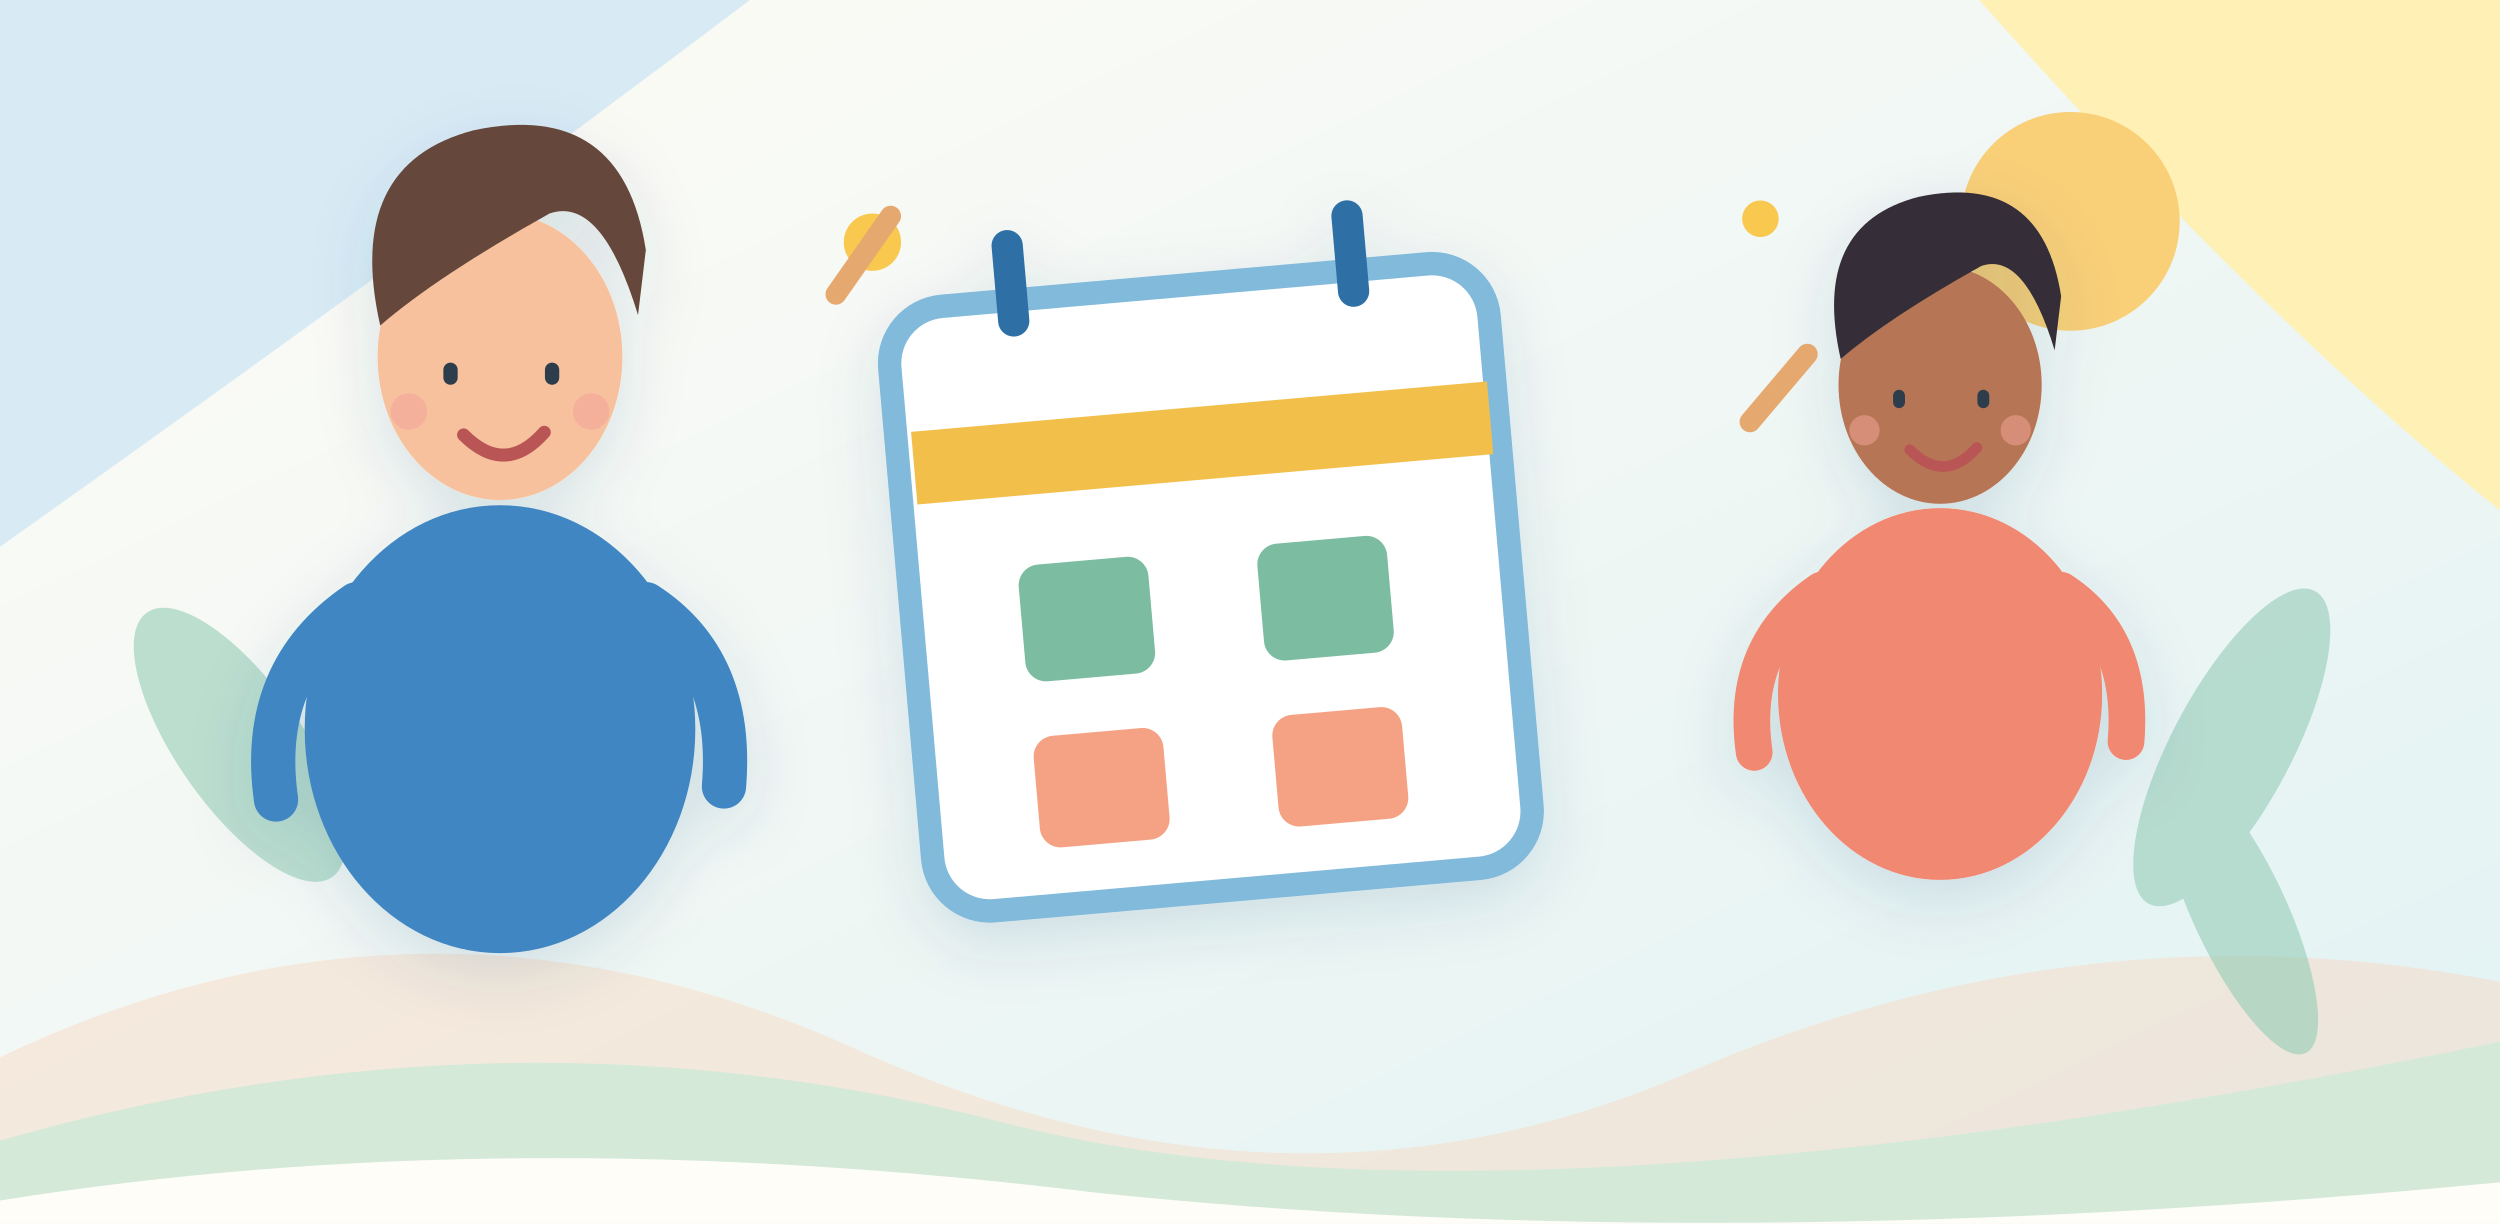
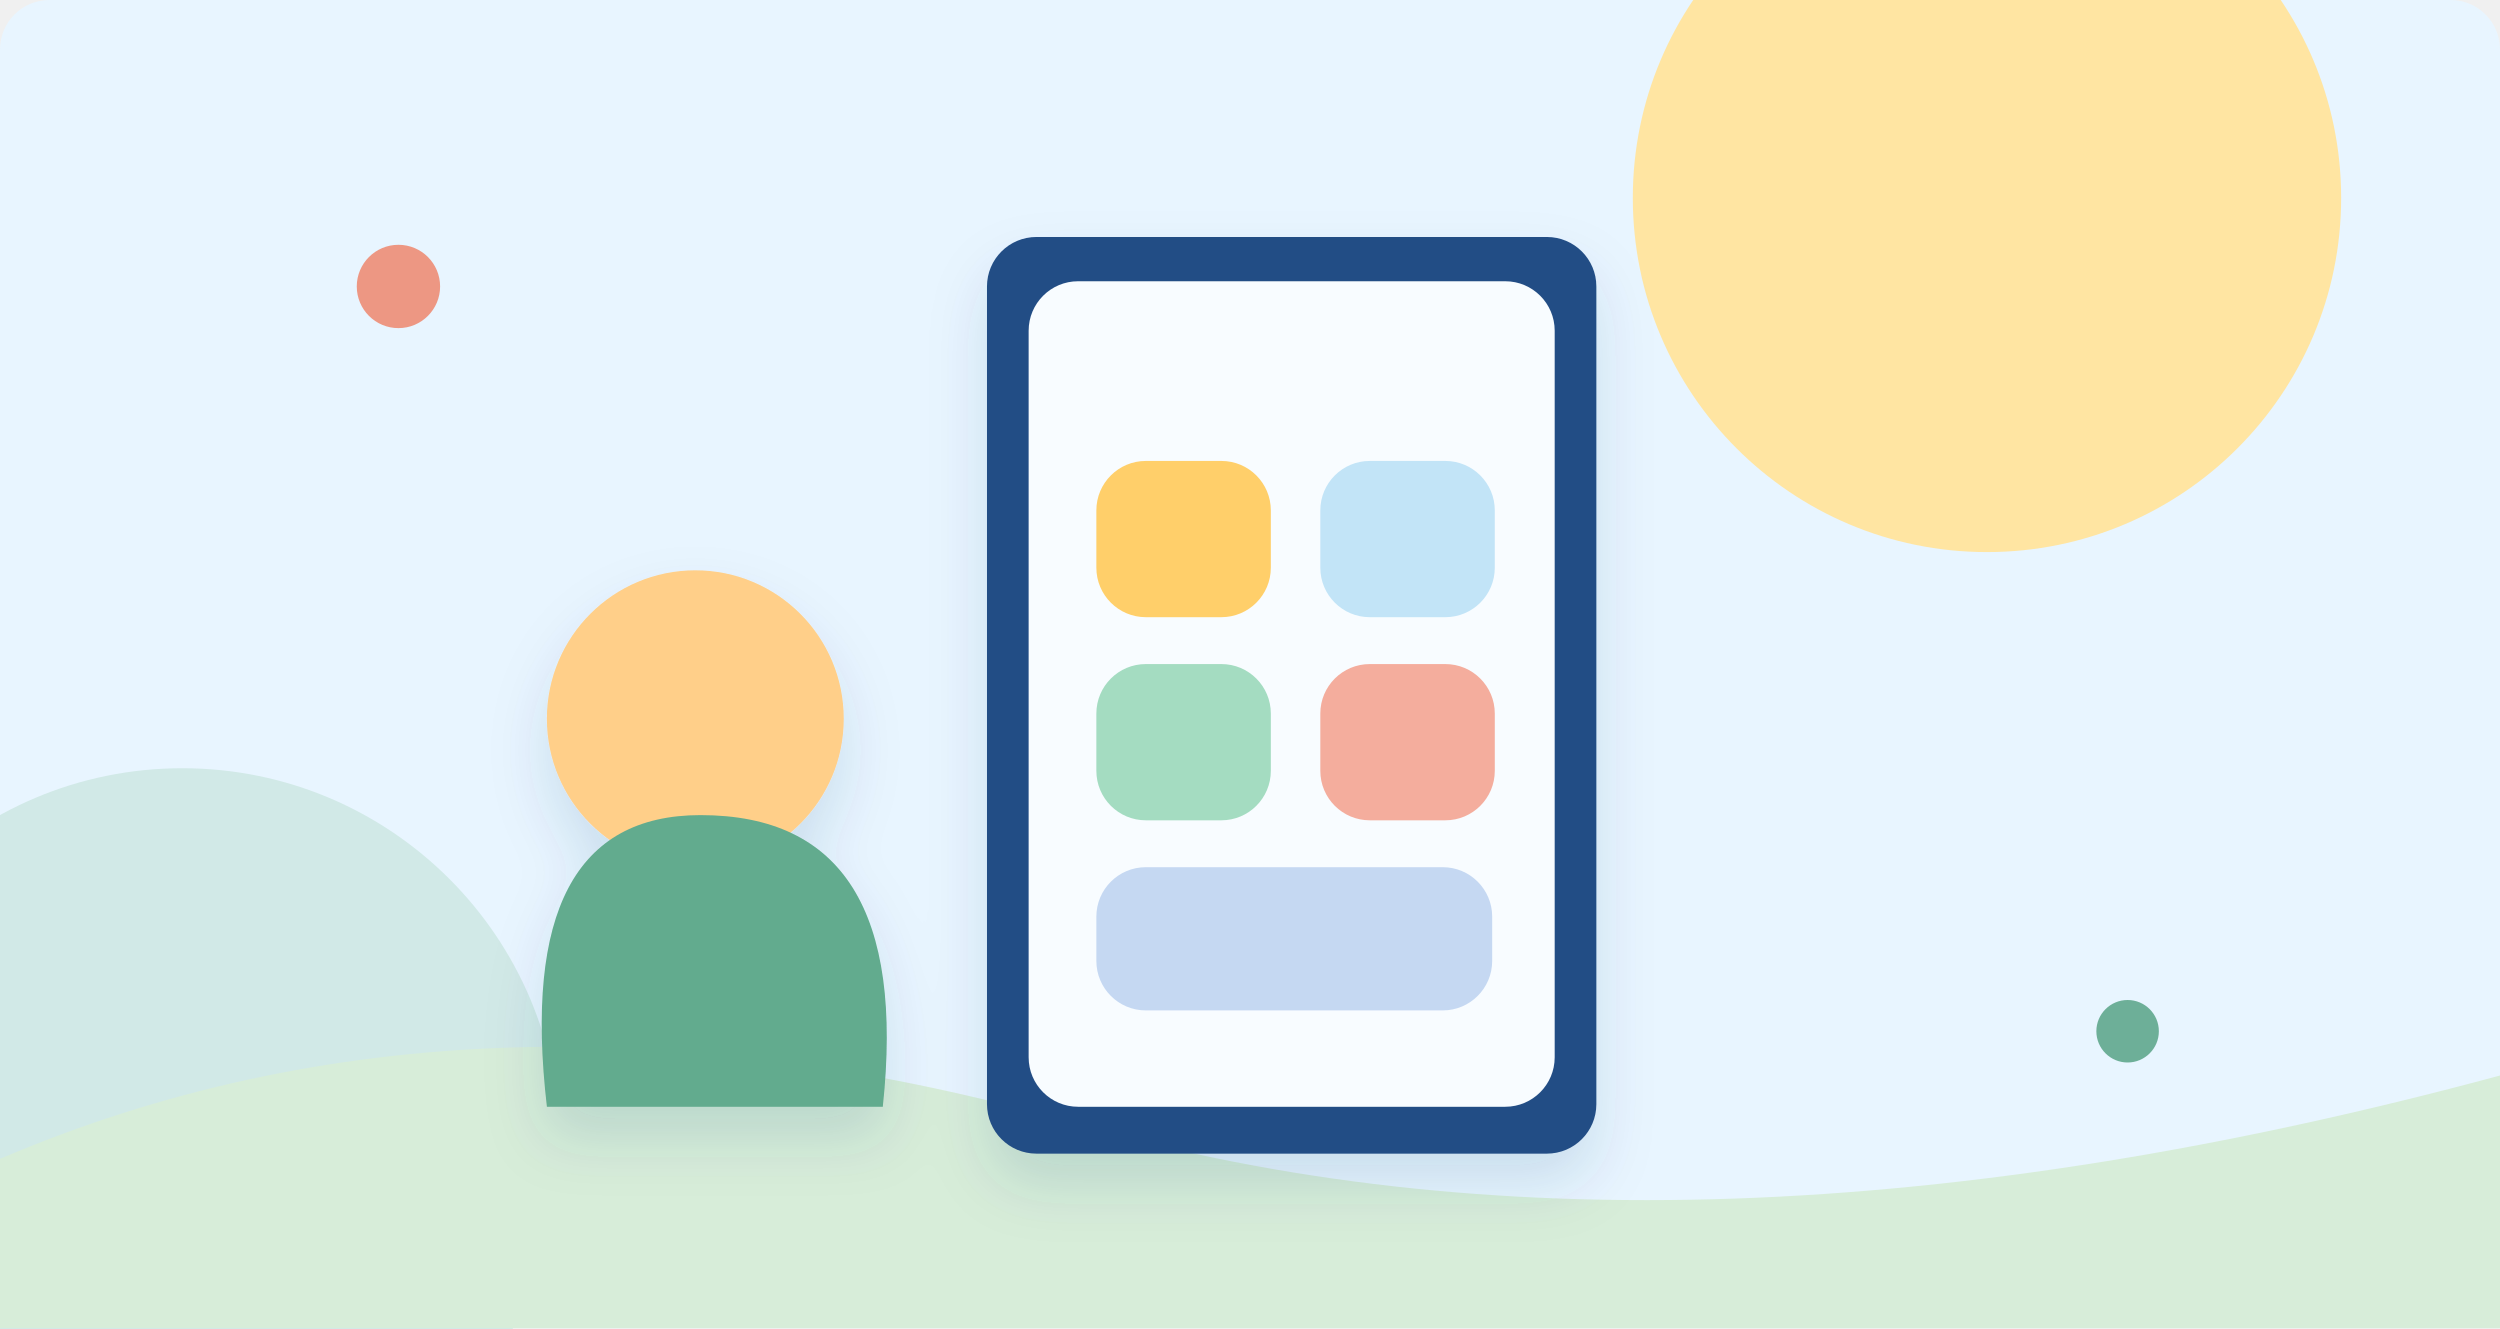
- <svg xmlns="http://www.w3.org/2000/svg" viewBox="0 0 960 470" role="img" aria-label="Ilustração alegre da comunidade escolar">
+ <svg xmlns="http://www.w3.org/2000/svg" viewBox="0 0 960 510">
  <defs>
-     <linearGradient id="bg" x2="1" y2="1">
-       <stop stop-color="#FFFCF5" />
-       <stop offset="1" stop-color="#E1F2F4" />
-     </linearGradient>
-     <filter id="sh">
-       <feDropShadow dx="0" dy="8" stdDeviation="12" flood-color="#1D4978" flood-opacity=".13" />
+     <filter id="shadow">
+       <feDropShadow dx="0" dy="12" stdDeviation="11" flood-color="#1C457A" flood-opacity=".13" />
    </filter>
  </defs>
-   <rect width="960" height="470" fill="url(#bg)" />
-   <path d="M0 0h288Q169 90 0 210Z" fill="#D8EBF5" />
-   <path d="M960 0H760Q870 124 960 196Z" fill="#FFF0B5" />
-   <circle cx="795" cy="85" r="42" fill="#F9D078" />
-   <path d="M0 406Q163 328 329 403T648 412T960 377V470H0Z" fill="#F9D7BE" opacity=".45" />
-   <path d="M0 438Q195 382 385 431T960 400V470H0Z" fill="#D4E9D8" />
-   <g opacity=".55" fill="#8CC9B1">
-     <ellipse cx="92" cy="286" rx="24" ry="62" transform="rotate(-35 92 286)" />
-     <ellipse cx="857" cy="287" rx="23" ry="68" transform="rotate(28 857 287)" />
-     <ellipse cx="860" cy="350" rx="18" ry="60" transform="rotate(-25 860 350)" />
+   <rect x="0" y="0" width="960" height="510" rx="19" fill="#E8F5FF" />
+   <circle cx="763" cy="76" r="136" fill="#FFE5A2" />
+   <circle cx="70" cy="440" r="145" fill="#D1E9E7" />
+   <path d="M0 445Q185 366 415 432T960 413V510H0Z" fill="#D7EDD9" />
+   <g filter="url(#shadow)">
+     <rect x="379" y="91" width="234" height="352" rx="19" fill="#244E85" />
+     <rect x="395" y="108" width="202" height="317" rx="19" fill="#F8FCFF" />
+     <rect x="421" y="177" width="67" height="60" rx="19" fill="#FFCF6A" />
+     <rect x="507" y="177" width="67" height="60" rx="19" fill="#C2E4F7" />
+     <rect x="421" y="255" width="67" height="60" rx="19" fill="#A4DCC1" />
+     <rect x="507" y="255" width="67" height="60" rx="19" fill="#F4AD9D" />
+     <rect x="421" y="333" width="152" height="55" rx="19" fill="#C5D8F2" />
+     <circle cx="267" cy="276" r="57" fill="#FFCF89" />
+     <path d="M210 425q-13-112 59-112 82 0 70 112Z" fill="#62AB8E" />
  </g>
-   <g filter="url(#sh)">
-     <g transform="translate(192 130) scale(1)">
-       <ellipse cx="0" cy="150" rx="75" ry="86" fill="#3F86C2" />
-       <path d="M-55 102q-38 26-31 75M56 102q34 22 30 70" fill="none" stroke="#3F86C2" stroke-width="17" stroke-linecap="round" />
-       <ellipse cy="7" cx="0" rx="47" ry="55" fill="#F7C19E" />
-       <path d="M-46-5q-14-62 36-75 57-12 66 46l-3 25Q39-55 19-48q-43 24-65 43" fill="#65473A" />
-       <path d="M-19 12v3m39-3v3" fill="none" stroke="#2E3D4C" stroke-width="5.5" stroke-linecap="round" />
-       <path d="M-14 37q16 16 31-1" fill="none" stroke="#B95655" stroke-width="5" stroke-linecap="round" />
-       <circle cx="-35" cy="28" r="7" fill="#F3A298" opacity=".55" />
-       <circle cx="35" cy="28" r="7" fill="#F3A298" opacity=".55" />
-     </g>
-     <g transform="translate(745 142) scale(0.83)">
-       <ellipse cx="0" cy="150" rx="75" ry="86" fill="#F18872" />
-       <path d="M-55 102q-38 26-31 75M56 102q34 22 30 70" fill="none" stroke="#F18872" stroke-width="17" stroke-linecap="round" />
-       <ellipse cy="7" cx="0" rx="47" ry="55" fill="#B67554" />
-       <path d="M-46-5q-14-62 36-75 57-12 66 46l-3 25Q39-55 19-48q-43 24-65 43" fill="#342F39" />
-       <path d="M-19 12v3m39-3v3" fill="none" stroke="#2E3D4C" stroke-width="5.5" stroke-linecap="round" />
-       <path d="M-14 37q16 16 31-1" fill="none" stroke="#B95655" stroke-width="5" stroke-linecap="round" />
-       <circle cx="-35" cy="28" r="7" fill="#F3A298" opacity=".55" />
-       <circle cx="35" cy="28" r="7" fill="#F3A298" opacity=".55" />
-     </g>
-     <g transform="translate(465 220) rotate(-5)">
-       <rect x="-116" y="-111" width="231" height="233" rx="22" fill="#fff" stroke="#81BADB" stroke-width="9" />
-       <path d="M-110-50h222" stroke="#F2BF4B" stroke-width="28" />
-       <path d="M-67-132v29m131-29v29" stroke="#2D6FA6" stroke-width="12" stroke-linecap="round" />
-       <g fill="#7BBCA1">
-         <rect x="-74" y="-9" width="50" height="45" rx="8" />
-         <rect x="18" y="-9" width="50" height="45" rx="8" />
-       </g>
-       <g fill="#F5A183">
-         <rect x="-74" y="57" width="50" height="43" rx="8" />
-         <rect x="18" y="57" width="50" height="43" rx="8" />
-       </g>
-     </g>
-   </g>
-   <g fill="#F8C84F">
-     <circle cx="335" cy="93" r="11" />
-     <circle cx="676" cy="84" r="7" />
-   </g>
-   <path d="M321 113l21-30m330 79 22-26" stroke="#E5A96F" stroke-width="8" stroke-linecap="round" />
-   <path d="M0 461q193-31 421-3 239 25 539-4v16H0Z" fill="#FFFDF8" />
+   <circle cx="153" cy="110" r="16" fill="#ED9783" />
+   <circle cx="817" cy="396" r="12" fill="#6DAF98" />
</svg>
